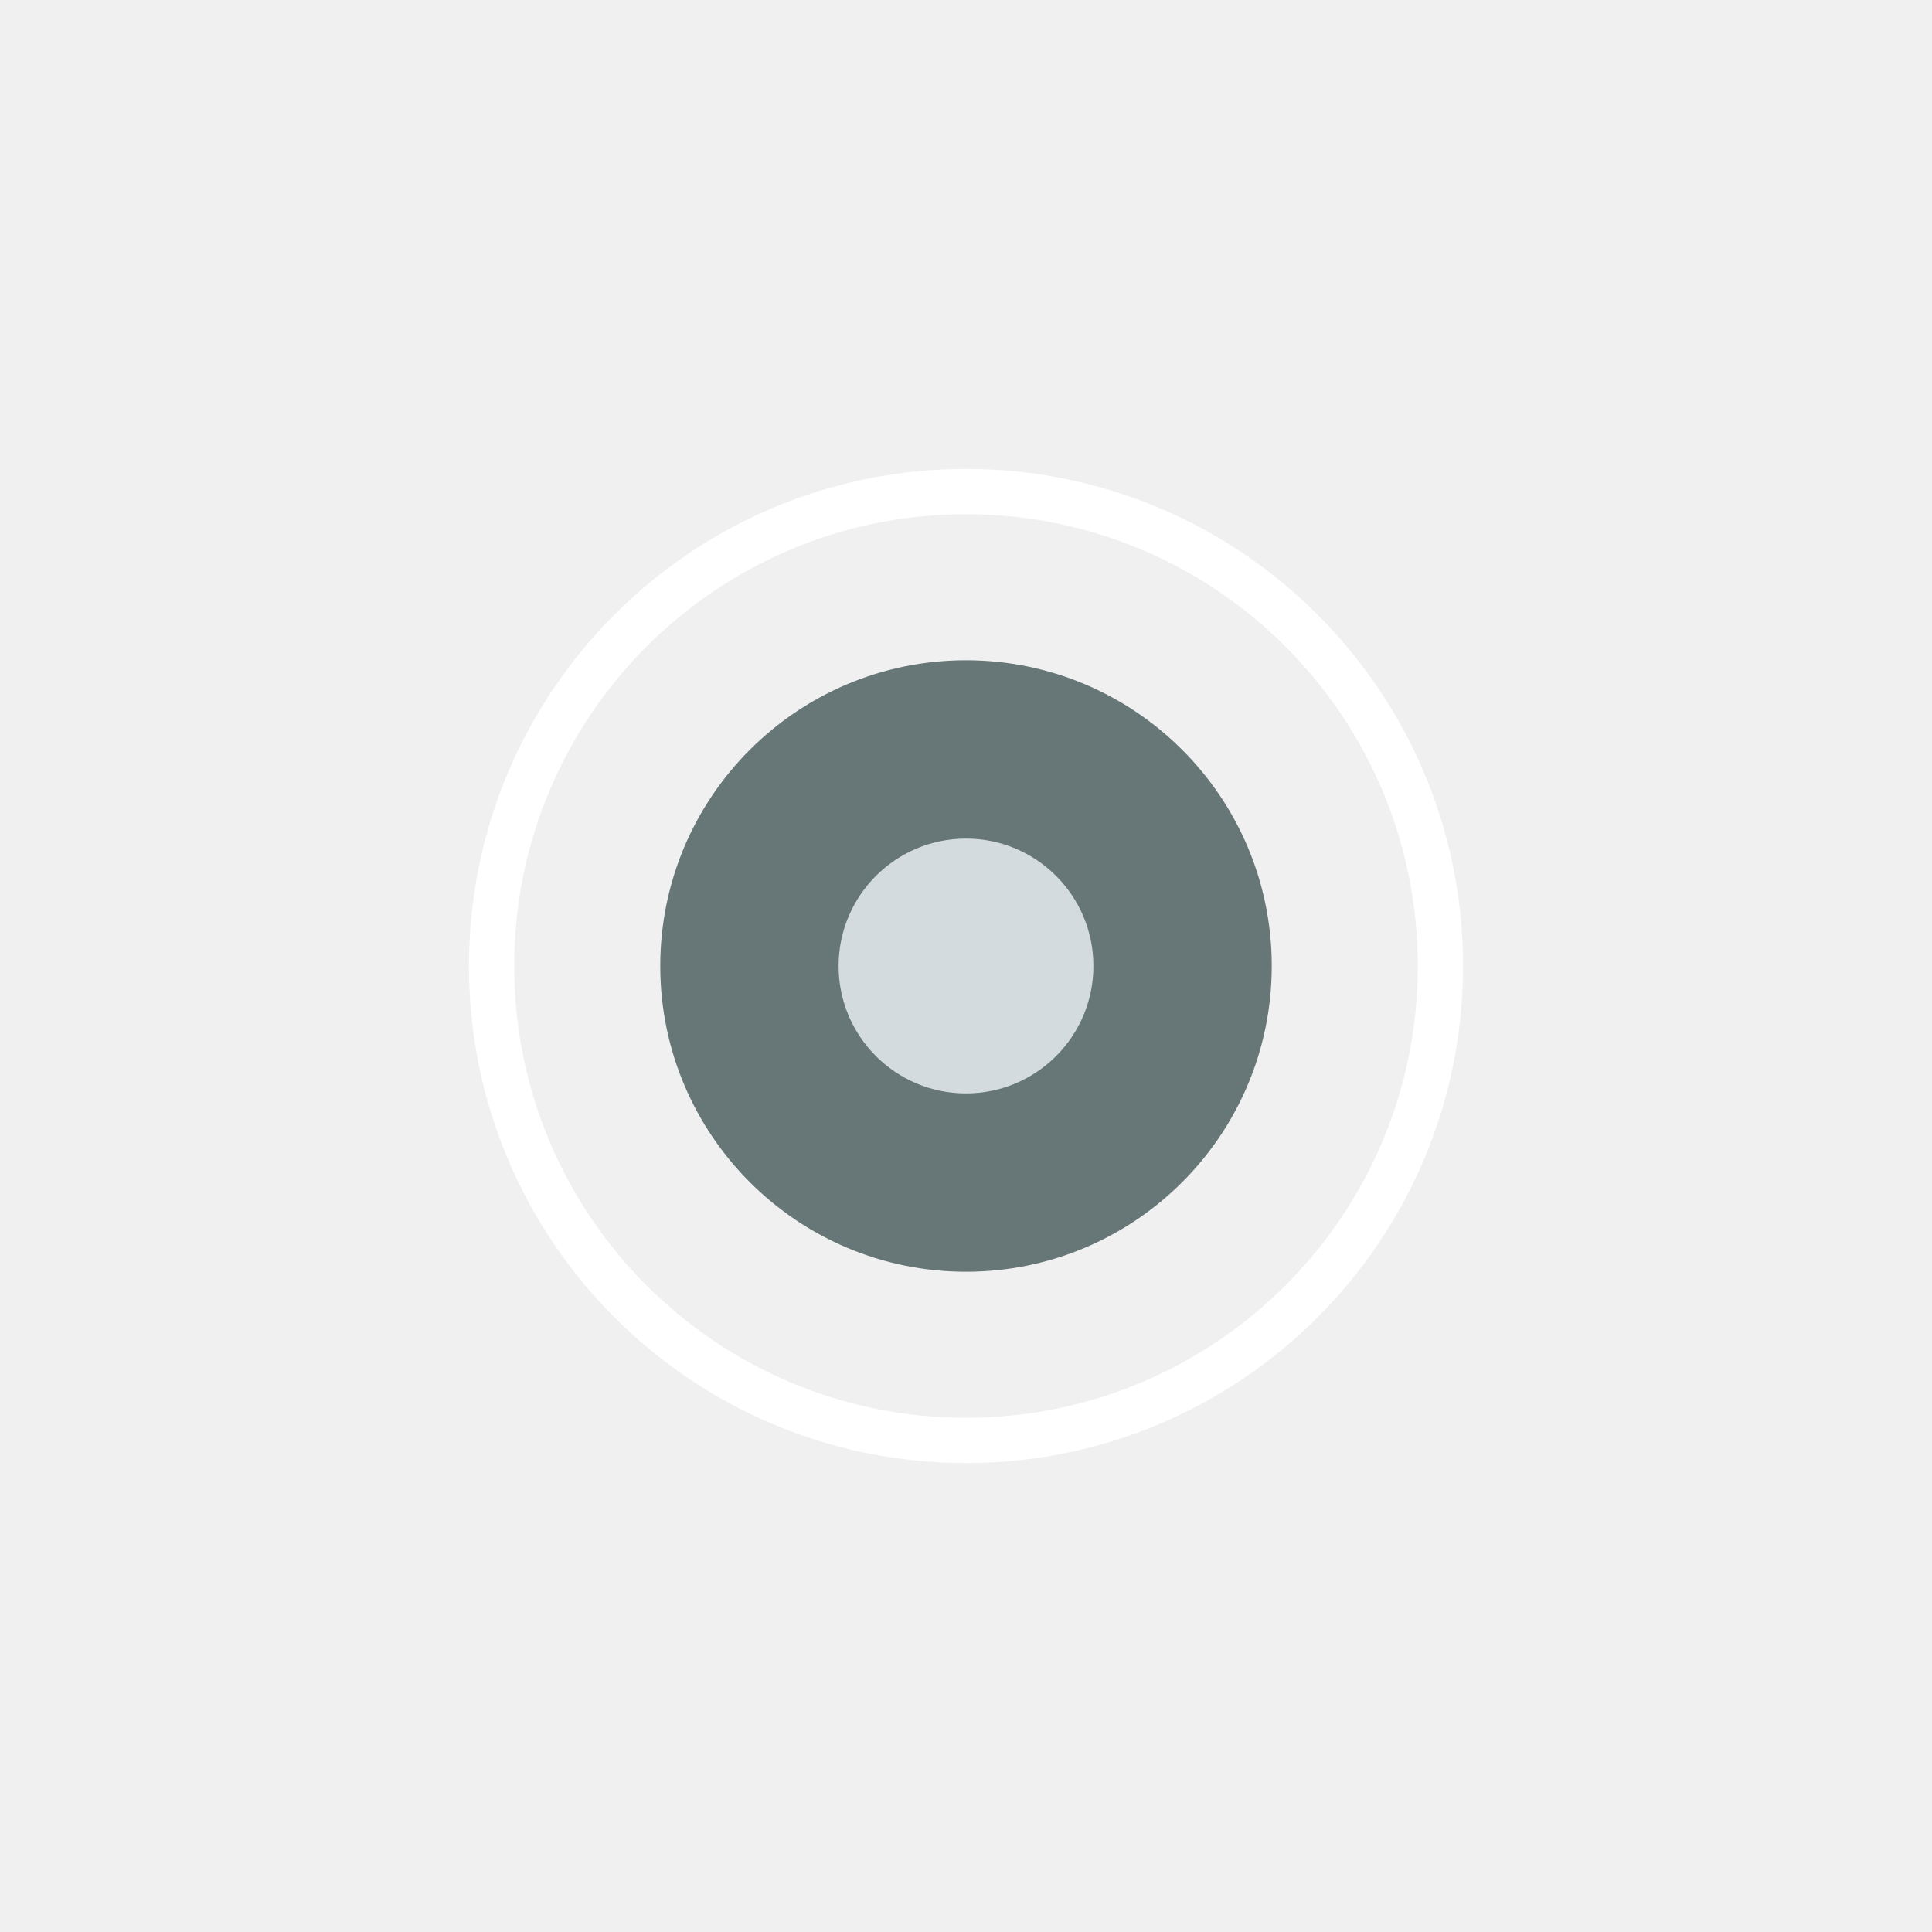
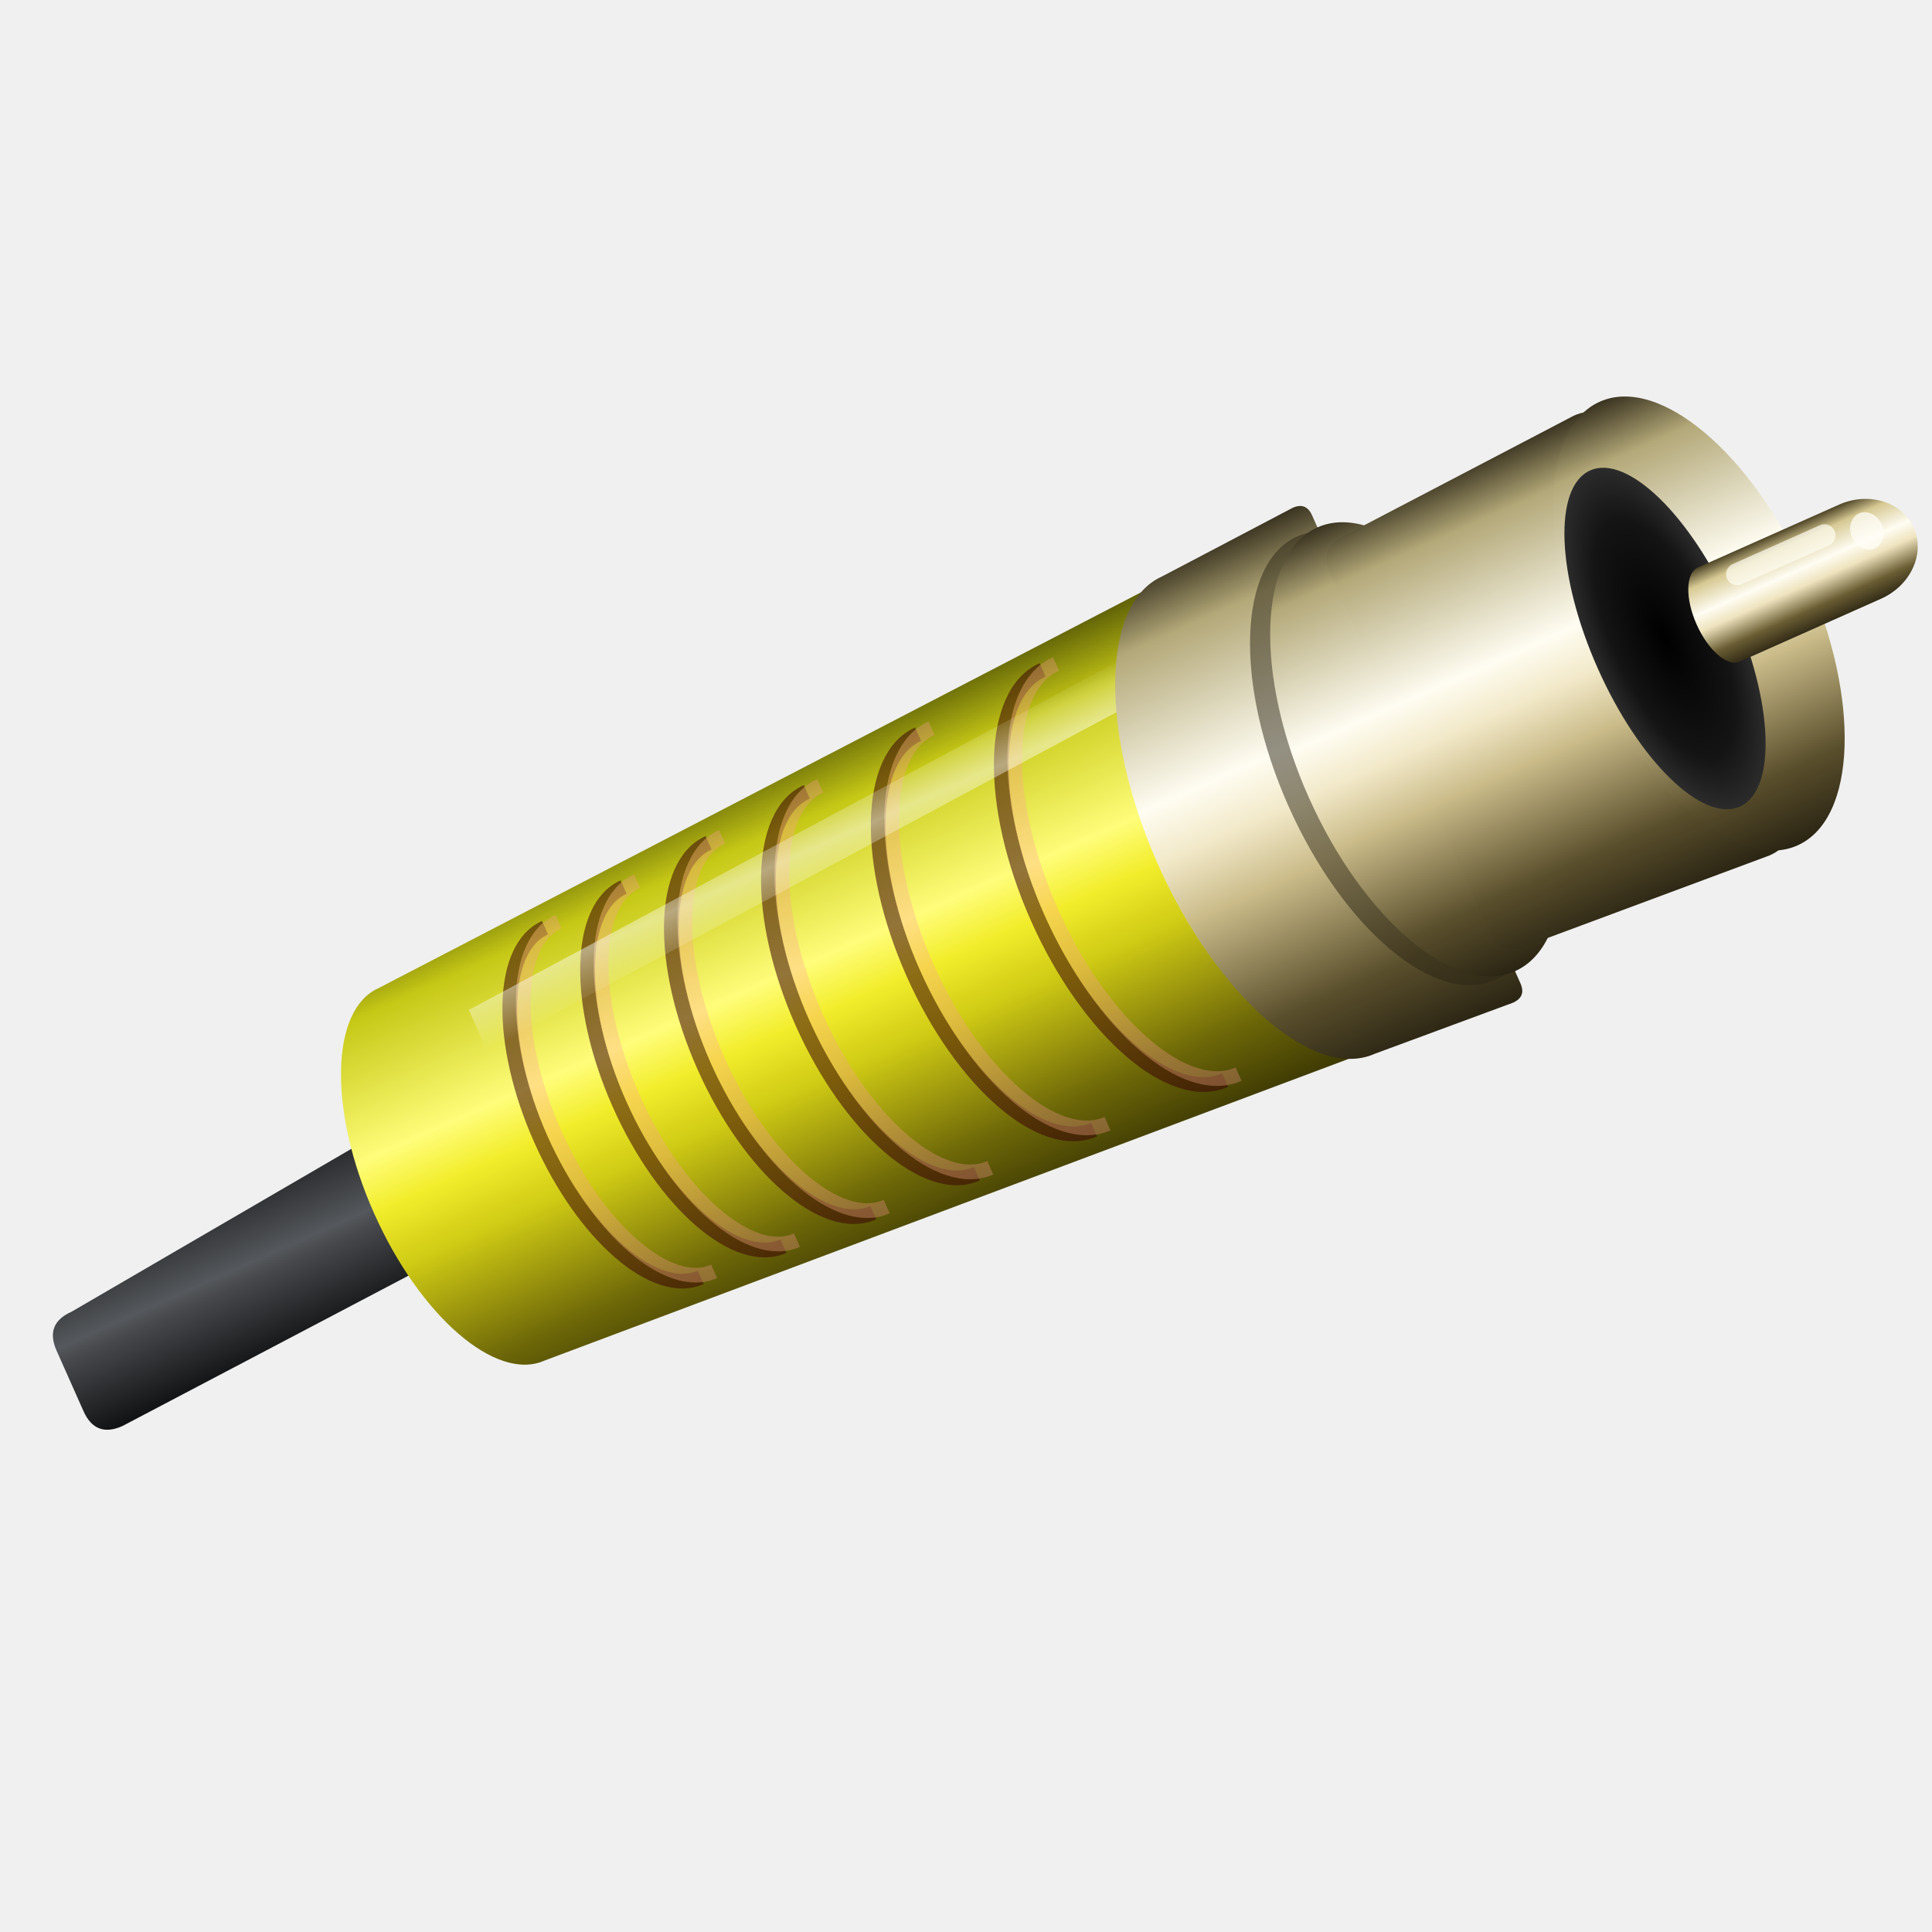
- <svg xmlns="http://www.w3.org/2000/svg" height="64" width="64" version="1.1" id="Layer_1" viewBox="0 0 40.96 40.96" xml:space="preserve">
-   <defs id="defs4217" />
-   <g id="g4212" transform="translate(0,-35.311)">
-     <path style="fill:#677777;stroke-width:0.061" d="m 26.962,55.791 c 0,-3.579 -2.902,-6.482 -6.482,-6.482 -3.579,0 -6.482,2.902 -6.482,6.482 0,3.579 2.902,6.482 6.482,6.482 3.579,0 6.482,-2.902 6.482,-6.482" id="path4208" />
-     <path style="fill:#d4dbdf;stroke-width:0.061" d="m 23.181,55.791 c 0,-1.492 -1.209,-2.701 -2.701,-2.701 -1.491,0 -2.701,1.209 -2.701,2.701 0,1.492 1.209,2.701 2.701,2.701 1.491,0 2.701,-1.209 2.701,-2.701" id="path4210" />
-     <circle style="fill:none;stroke:#ffffff;stroke-width:0.96;stroke-linecap:round;stroke-linejoin:round" id="path342" cx="20.48" cy="55.791" r="10.058" />
+ <svg xmlns="http://www.w3.org/2000/svg" xmlns:xlink="http://www.w3.org/1999/xlink" viewBox="0 0 210 210" width="210" height="210" version="1.1" id="svg-rca-pair">
+   <defs id="defs-rca">
+     <linearGradient id="metalGrad" x1="0" y1="0" x2="0" y2="1">
+       <stop offset="0" stop-color="#3a3320" id="stop2" />
+       <stop offset="0.12" stop-color="#b3a878" id="stop4" />
+       <stop offset="0.40" stop-color="#fffdf2" id="stop6" />
+       <stop offset="0.50" stop-color="#f2e9c9" id="stop8" />
+       <stop offset="0.62" stop-color="#cbbc8a" id="stop10" />
+       <stop offset="0.85" stop-color="#5a4f2c" id="stop12" />
+       <stop offset="1" stop-color="#2a2413" id="stop14" />
+     </linearGradient>
+     <linearGradient id="pinGrad" x1="163.076" y1="-10.632" x2="163.076" y2="10.632" gradientTransform="matrix(1.518928,0,0,0.658359,-40.70252,-137.8826)" gradientUnits="userSpaceOnUse">
+       <stop offset="0" stop-color="#4e4527" id="stop17" />
+       <stop offset="0.16" stop-color="#d7c993" id="stop19" />
+       <stop offset="0.42" stop-color="#fffdf3" id="stop21" />
+       <stop offset="0.58" stop-color="#efe4bf" id="stop23" />
+       <stop offset="0.82" stop-color="#6a5d33" id="stop25" />
+       <stop offset="1" stop-color="#332c17" id="stop27" />
+     </linearGradient>
+     <linearGradient id="redGrad" x1="36.946" y1="-48.175" x2="36.946" y2="48.175" gradientTransform="matrix(1.380378,0,0,0.7244391,-40.70252,-137.8826)" gradientUnits="userSpaceOnUse">
+       <stop offset="0" stop-color="#5e0606" id="stop30" style="stop-color:#5c5e06;stop-opacity:1;" />
+       <stop offset="0.14" stop-color="#c81616" id="stop32" style="stop-color:#c6c816;stop-opacity:1;" />
+       <stop offset="0.4" stop-color="#ff7a7a" id="stop34" style="stop-color:#fffd7a;stop-opacity:1;" />
+       <stop offset="0.5" stop-color="#f22b2b" id="stop36" style="stop-color:#f2ed2b;stop-opacity:1;" />
+       <stop offset="0.62" stop-color="#cf1414" id="stop38" style="stop-color:#cfca14;stop-opacity:1;" />
+       <stop offset="0.85" stop-color="#6e0808" id="stop40" style="stop-color:#6e6808;stop-opacity:1;" />
+       <stop offset="1" stop-color="#3d0303" id="stop42" style="stop-color:#3d3903;stop-opacity:1;" />
+     </linearGradient>
+     <linearGradient id="whiteGrad" x1="0" y1="0" x2="0" y2="1">
+       <stop offset="0" stop-color="#6f7276" id="stop45" />
+       <stop offset="0.14" stop-color="#cfd2d6" id="stop47" />
+       <stop offset="0.40" stop-color="#ffffff" id="stop49" />
+       <stop offset="0.50" stop-color="#f0f1f3" id="stop51" />
+       <stop offset="0.62" stop-color="#d2d5d9" id="stop53" />
+       <stop offset="0.85" stop-color="#83878c" id="stop55" />
+       <stop offset="1" stop-color="#4c4f53" id="stop57" />
+     </linearGradient>
+     <linearGradient id="cableGrad" x1="2.553" y1="-14.884" x2="2.553" y2="19.584" gradientTransform="matrix(1.566699,0,0,0.6382847,-40.70252,-137.8826)" gradientUnits="userSpaceOnUse">
+       <stop offset="0" stop-color="#2a2c2e" id="stop60" />
+       <stop offset="0.4" stop-color="#55585c" id="stop62" />
+       <stop offset="0.5" stop-color="#46484b" id="stop64" />
+       <stop offset="0.85" stop-color="#202224" id="stop66" />
+       <stop offset="1" stop-color="#101112" id="stop68" />
+     </linearGradient>
+     <radialGradient id="boreGrad" cx="384.217" cy="0" r="15.811" gradientTransform="matrix(0.6324555,0,0,1.581139,-40.70252,-137.8826)" fx="384.217" fy="0" gradientUnits="userSpaceOnUse">
+       <stop offset="0" stop-color="#000000" id="stop71" />
+       <stop offset="0.7" stop-color="#141414" id="stop73" />
+       <stop offset="1" stop-color="#2b2b2b" id="stop75" />
+     </radialGradient>
+     <radialGradient id="shadowGrad" cx="61.237" cy="195.959" r="73.485" gradientTransform="matrix(2.44949,0,0,0.4082483,-37.82324,-115.3486)" fx="61.237" fy="195.959" gradientUnits="userSpaceOnUse">
+       <stop offset="0" stop-color="#000000" stop-opacity="0.42" id="stop78" />
+       <stop offset="0.6" stop-color="#000000" stop-opacity="0.22" id="stop80" />
+       <stop offset="1" stop-color="#000000" stop-opacity="0" id="stop82" />
+     </radialGradient>
+     <linearGradient id="glossGrad" x1="26.643" y1="-77.769" x2="26.643" y2="-38.884" gradientTransform="matrix(2.77746,0,0,0.3600411,-40.70252,-137.8826)" gradientUnits="userSpaceOnUse">
+       <stop offset="0" stop-color="#ffffff" stop-opacity="0" id="stop85" />
+       <stop offset="0.5" stop-color="#ffffff" stop-opacity="0.75" id="stop87" />
+       <stop offset="1" stop-color="#ffffff" stop-opacity="0" id="stop89" />
+     </linearGradient>
+     <linearGradient xlink:href="#metalGrad" id="linearGradient857" x1="232.032" y1="-26.581" x2="232.032" y2="26.581" gradientTransform="matrix(0.7223151,0,0,1.384437,-40.70252,-137.8826)" gradientUnits="userSpaceOnUse" />
+     <linearGradient xlink:href="#metalGrad" id="linearGradient859" x1="272.867" y1="-22.978" x2="272.867" y2="22.978" gradientTransform="matrix(0.6963106,0,0,1.436141,-40.70252,-137.8826)" gradientUnits="userSpaceOnUse" />
+     <linearGradient xlink:href="#metalGrad" id="linearGradient861" x1="252.818" y1="-26.515" x2="252.818" y2="26.515" gradientTransform="matrix(0.810859,0,0,1.23326,-40.70252,-137.8826)" gradientUnits="userSpaceOnUse" />
+     <linearGradient xlink:href="#metalGrad" id="linearGradient863" x1="333.185" y1="-22.978" x2="333.185" y2="22.978" gradientTransform="matrix(0.6963106,0,0,1.436141,-40.70252,-137.8826)" gradientUnits="userSpaceOnUse" />
+   </defs>
+   <g transform="matrix(0.7308364,-0.3253893,0.3253893,0.7308364,78,236)" id="g199">
+     <path fill="url(#cableGrad)" d="m -32.703,-142.383 46,-5 q 4,0 4,4 v 11 q 0,4 -4,4 l -46,3 q -4,0 -4,-4 v -9 q 0,-4 4,-4 z" id="path149" style="fill:url(#cableGrad)" />
+     <path fill="url(#redGrad)" d="m 23.297,-165.583 120,-7.2 a 16.4,34.9 0 0 0 0,69.8 l -120,-7.2 a 13,27.7 0 0 1 0,-55.4 z" id="path151" style="fill:url(#redGrad)" />
+     <g fill="none" stroke-width="2" opacity="0.55" id="g177" transform="translate(-40.70252,-137.8826)">
+       <path stroke="#3a0303" d="m 88,-26 a 12.2,26 0 0 0 0,52" id="path153" />
+       <path stroke="#ff9a9a" opacity="0.55" d="m 90,-26 a 12.2,26 0 0 0 0,52" id="path155" />
+       <path stroke="#3a0303" d="m 100,-26.7 a 12.5,26.7 0 0 0 0,53.4" id="path157" />
+       <path stroke="#ff9a9a" opacity="0.55" d="m 102,-26.7 a 12.5,26.7 0 0 0 0,53.4" id="path159" />
+       <path stroke="#3a0303" d="m 113,-27.5 a 12.9,27.5 0 0 0 0,55" id="path161" />
+       <path stroke="#ff9a9a" opacity="0.55" d="m 115,-27.5 a 12.9,27.5 0 0 0 0,55" id="path163" />
+       <path stroke="#3a0303" d="m 128,-28.4 a 13.3,28.4 0 0 0 0,56.8" id="path165" />
+       <path stroke="#ff9a9a" opacity="0.55" d="m 130,-28.4 a 13.3,28.4 0 0 0 0,56.8" id="path167" />
+       <path stroke="#3a0303" d="m 145,-29.4 a 13.8,29.4 0 0 0 0,58.8" id="path169" />
+       <path stroke="#ff9a9a" opacity="0.55" d="m 147,-29.4 a 13.8,29.4 0 0 0 0,58.8" id="path171" />
+       <path stroke="#3a0303" d="m 164,-30.5 a 14.3,30.5 0 0 0 0,61" id="path173" />
+       <path stroke="#ff9a9a" opacity="0.55" d="m 166,-30.5 a 14.3,30.5 0 0 0 0,61" id="path175" />
+     </g>
+     <path fill="url(#glossGrad)" opacity="0.6" d="m 33.297,-157.883 108,-8 v 6 l -108,8 z" id="path179" style="fill:url(#glossGrad)" />
+     <path fill="url(#metalGrad)" d="m 143.297,-173.383 20,-1.3 q 2,0 2,2 v 69.6 q 0,2 -2,2 l -20,-1.3 a 16.4,35.5 0 0 1 0,-71 z" id="path181" style="fill:url(#linearGradient857)" />
+     <ellipse cx="162.297" cy="-137.883" rx="16" ry="33" fill="#2a2413" opacity="0.5" id="ellipse183" />
+     <ellipse cx="165.297" cy="-137.883" rx="16" ry="33" fill="url(#metalGrad)" id="ellipse185" style="fill:url(#linearGradient859)" />
+     <path fill="url(#metalGrad)" d="m 168.297,-168.383 35,-2.2 q 4,0 4,4 v 57.4 q 0,4 -4,4 l -35,-2.2 q -4,0 -4,-4 v -53 q 0,-4 4,-4 z" id="path187" style="fill:url(#linearGradient861)" />
+     <ellipse cx="207.297" cy="-137.883" rx="16" ry="33" fill="url(#metalGrad)" id="ellipse189" style="fill:url(#linearGradient863)" />
+     <ellipse cx="202.297" cy="-137.883" rx="10" ry="25" fill="url(#boreGrad)" id="ellipse191" style="fill:url(#boreGrad)" />
+     <path fill="url(#pinGrad)" d="m 210.297,-144.883 h 21 a 8,7 0 0 1 0,14 h -21 a 3.3,7 0 0 1 0,-14 z" id="path193" style="fill:url(#pinGrad)" />
+     <rect x="213.297" y="-143.383" width="16" height="3" rx="1.5" fill="#fffdf2" opacity="0.7" id="rect195" />
+     <ellipse cx="233.297" cy="-140.083" rx="2.2" ry="2.6" fill="#fffef7" opacity="0.75" id="ellipse197" />
  </g>
</svg>
